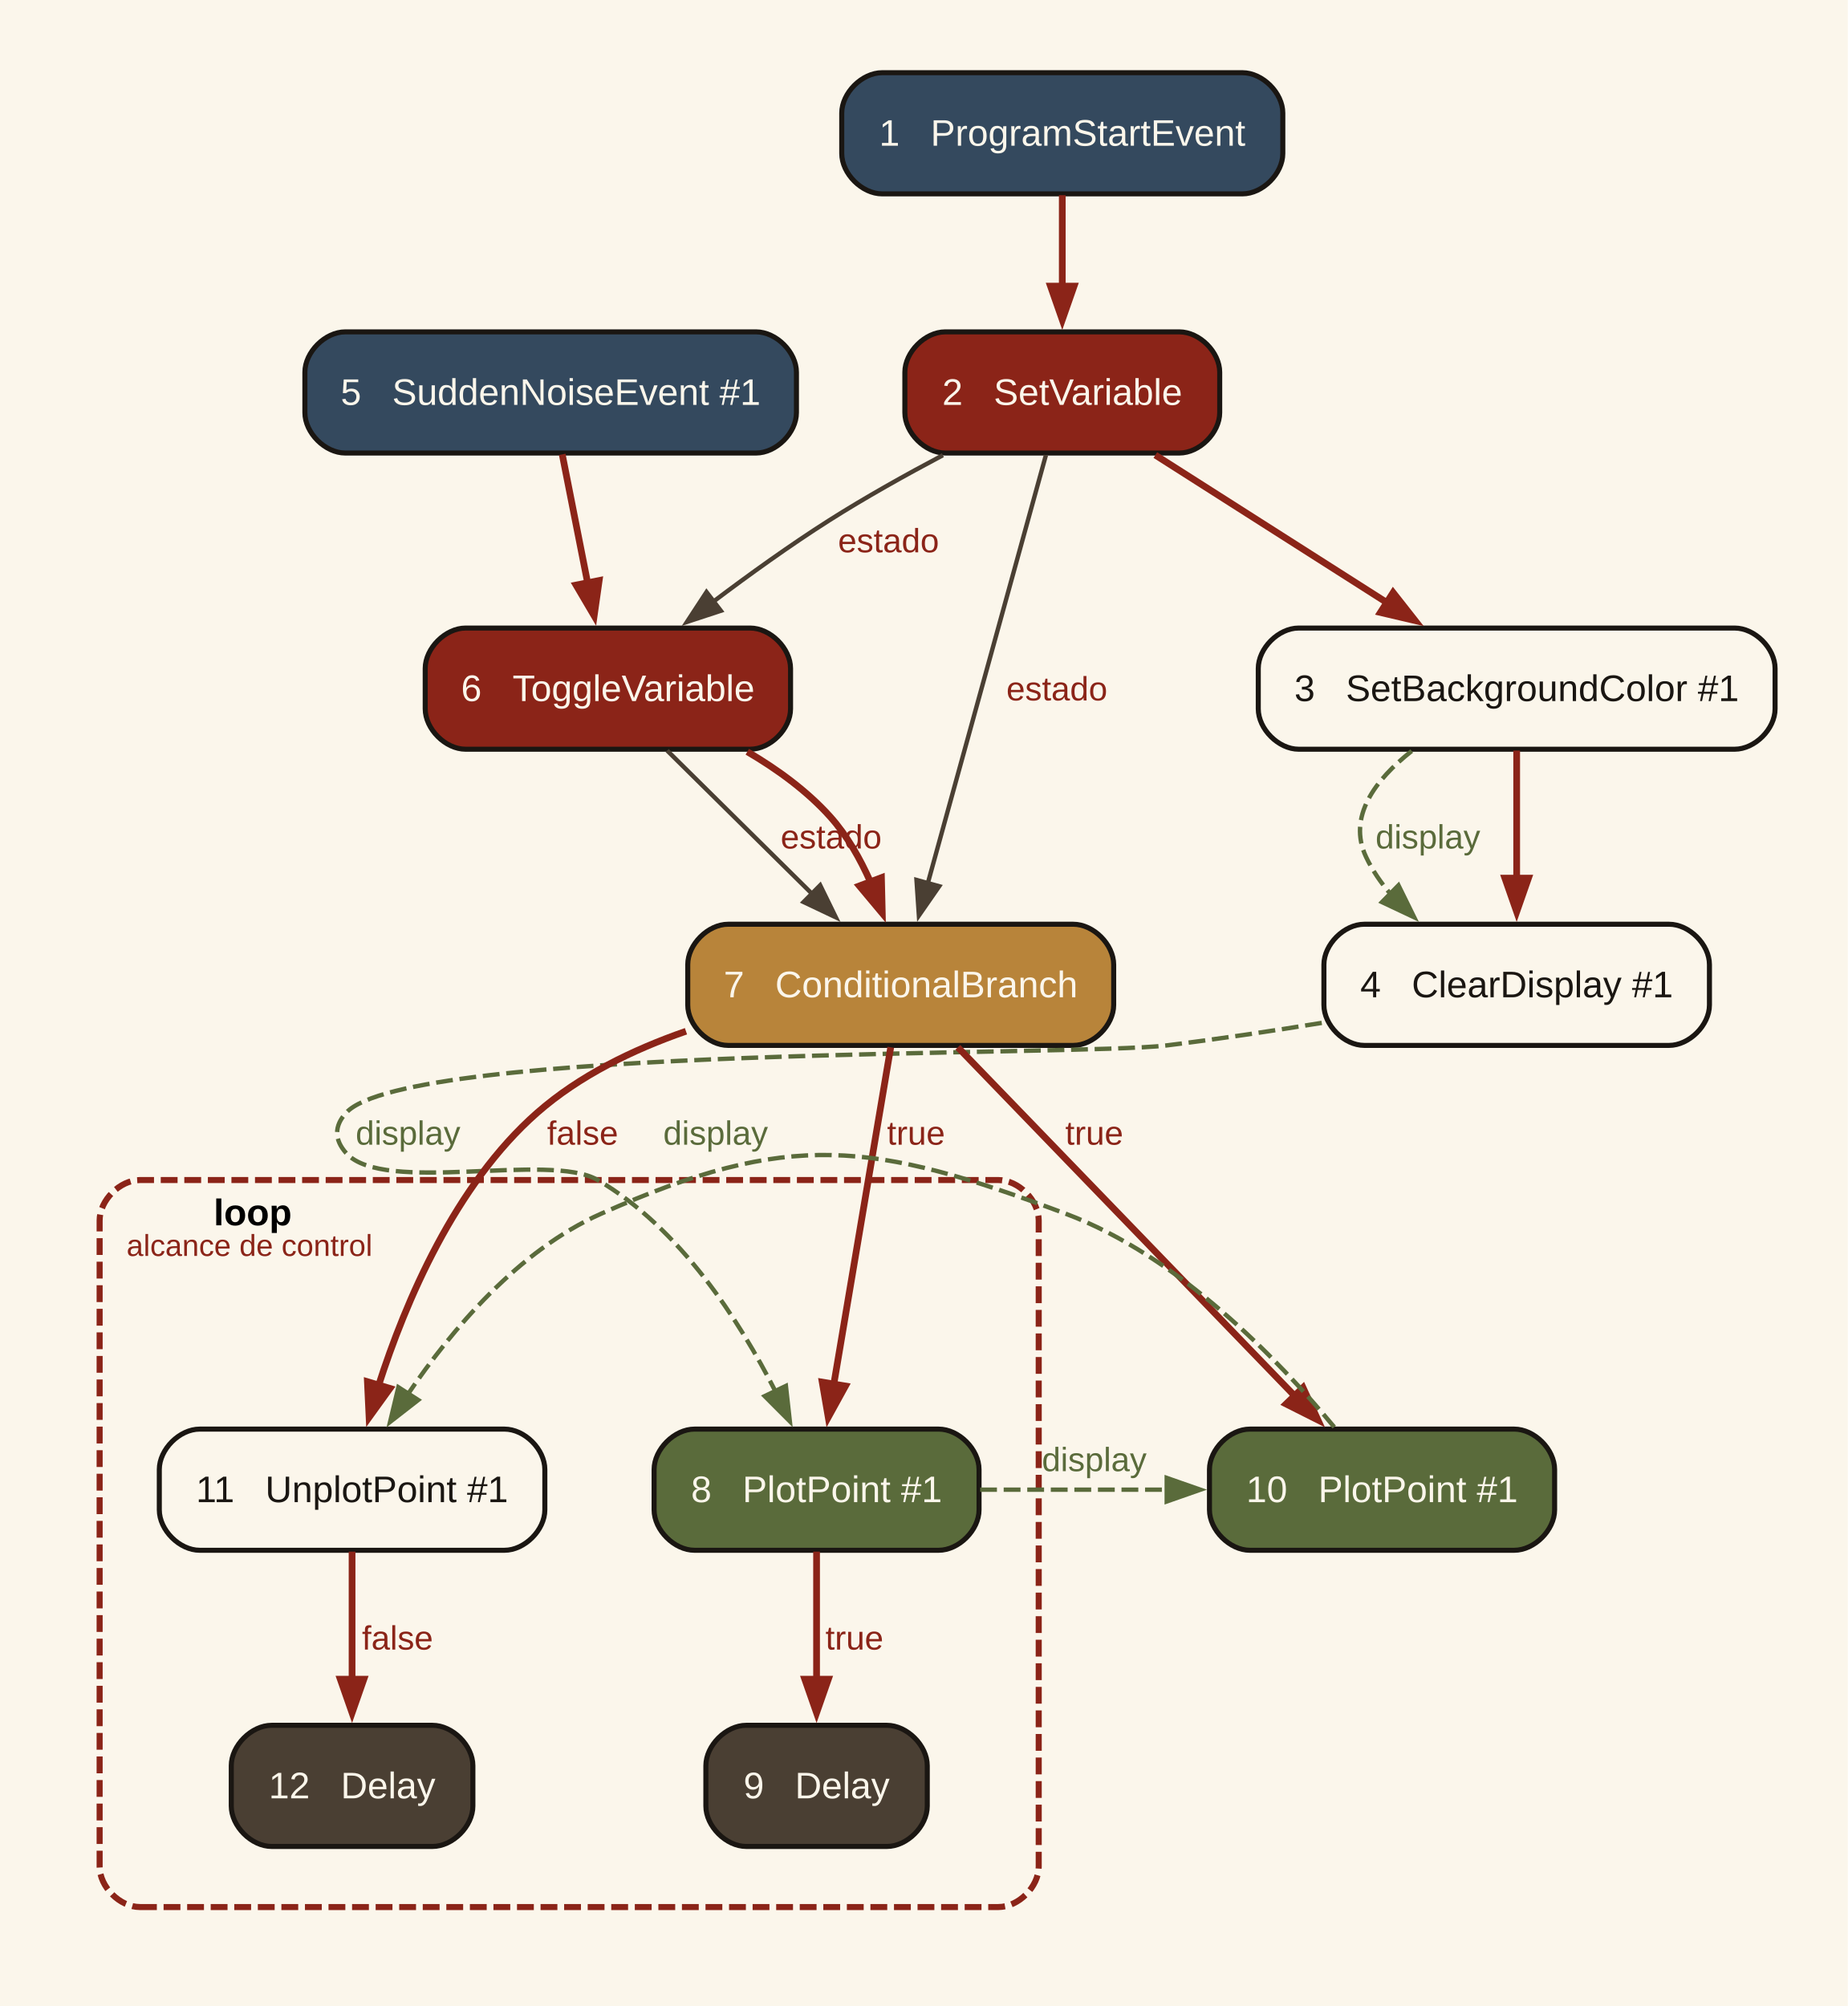
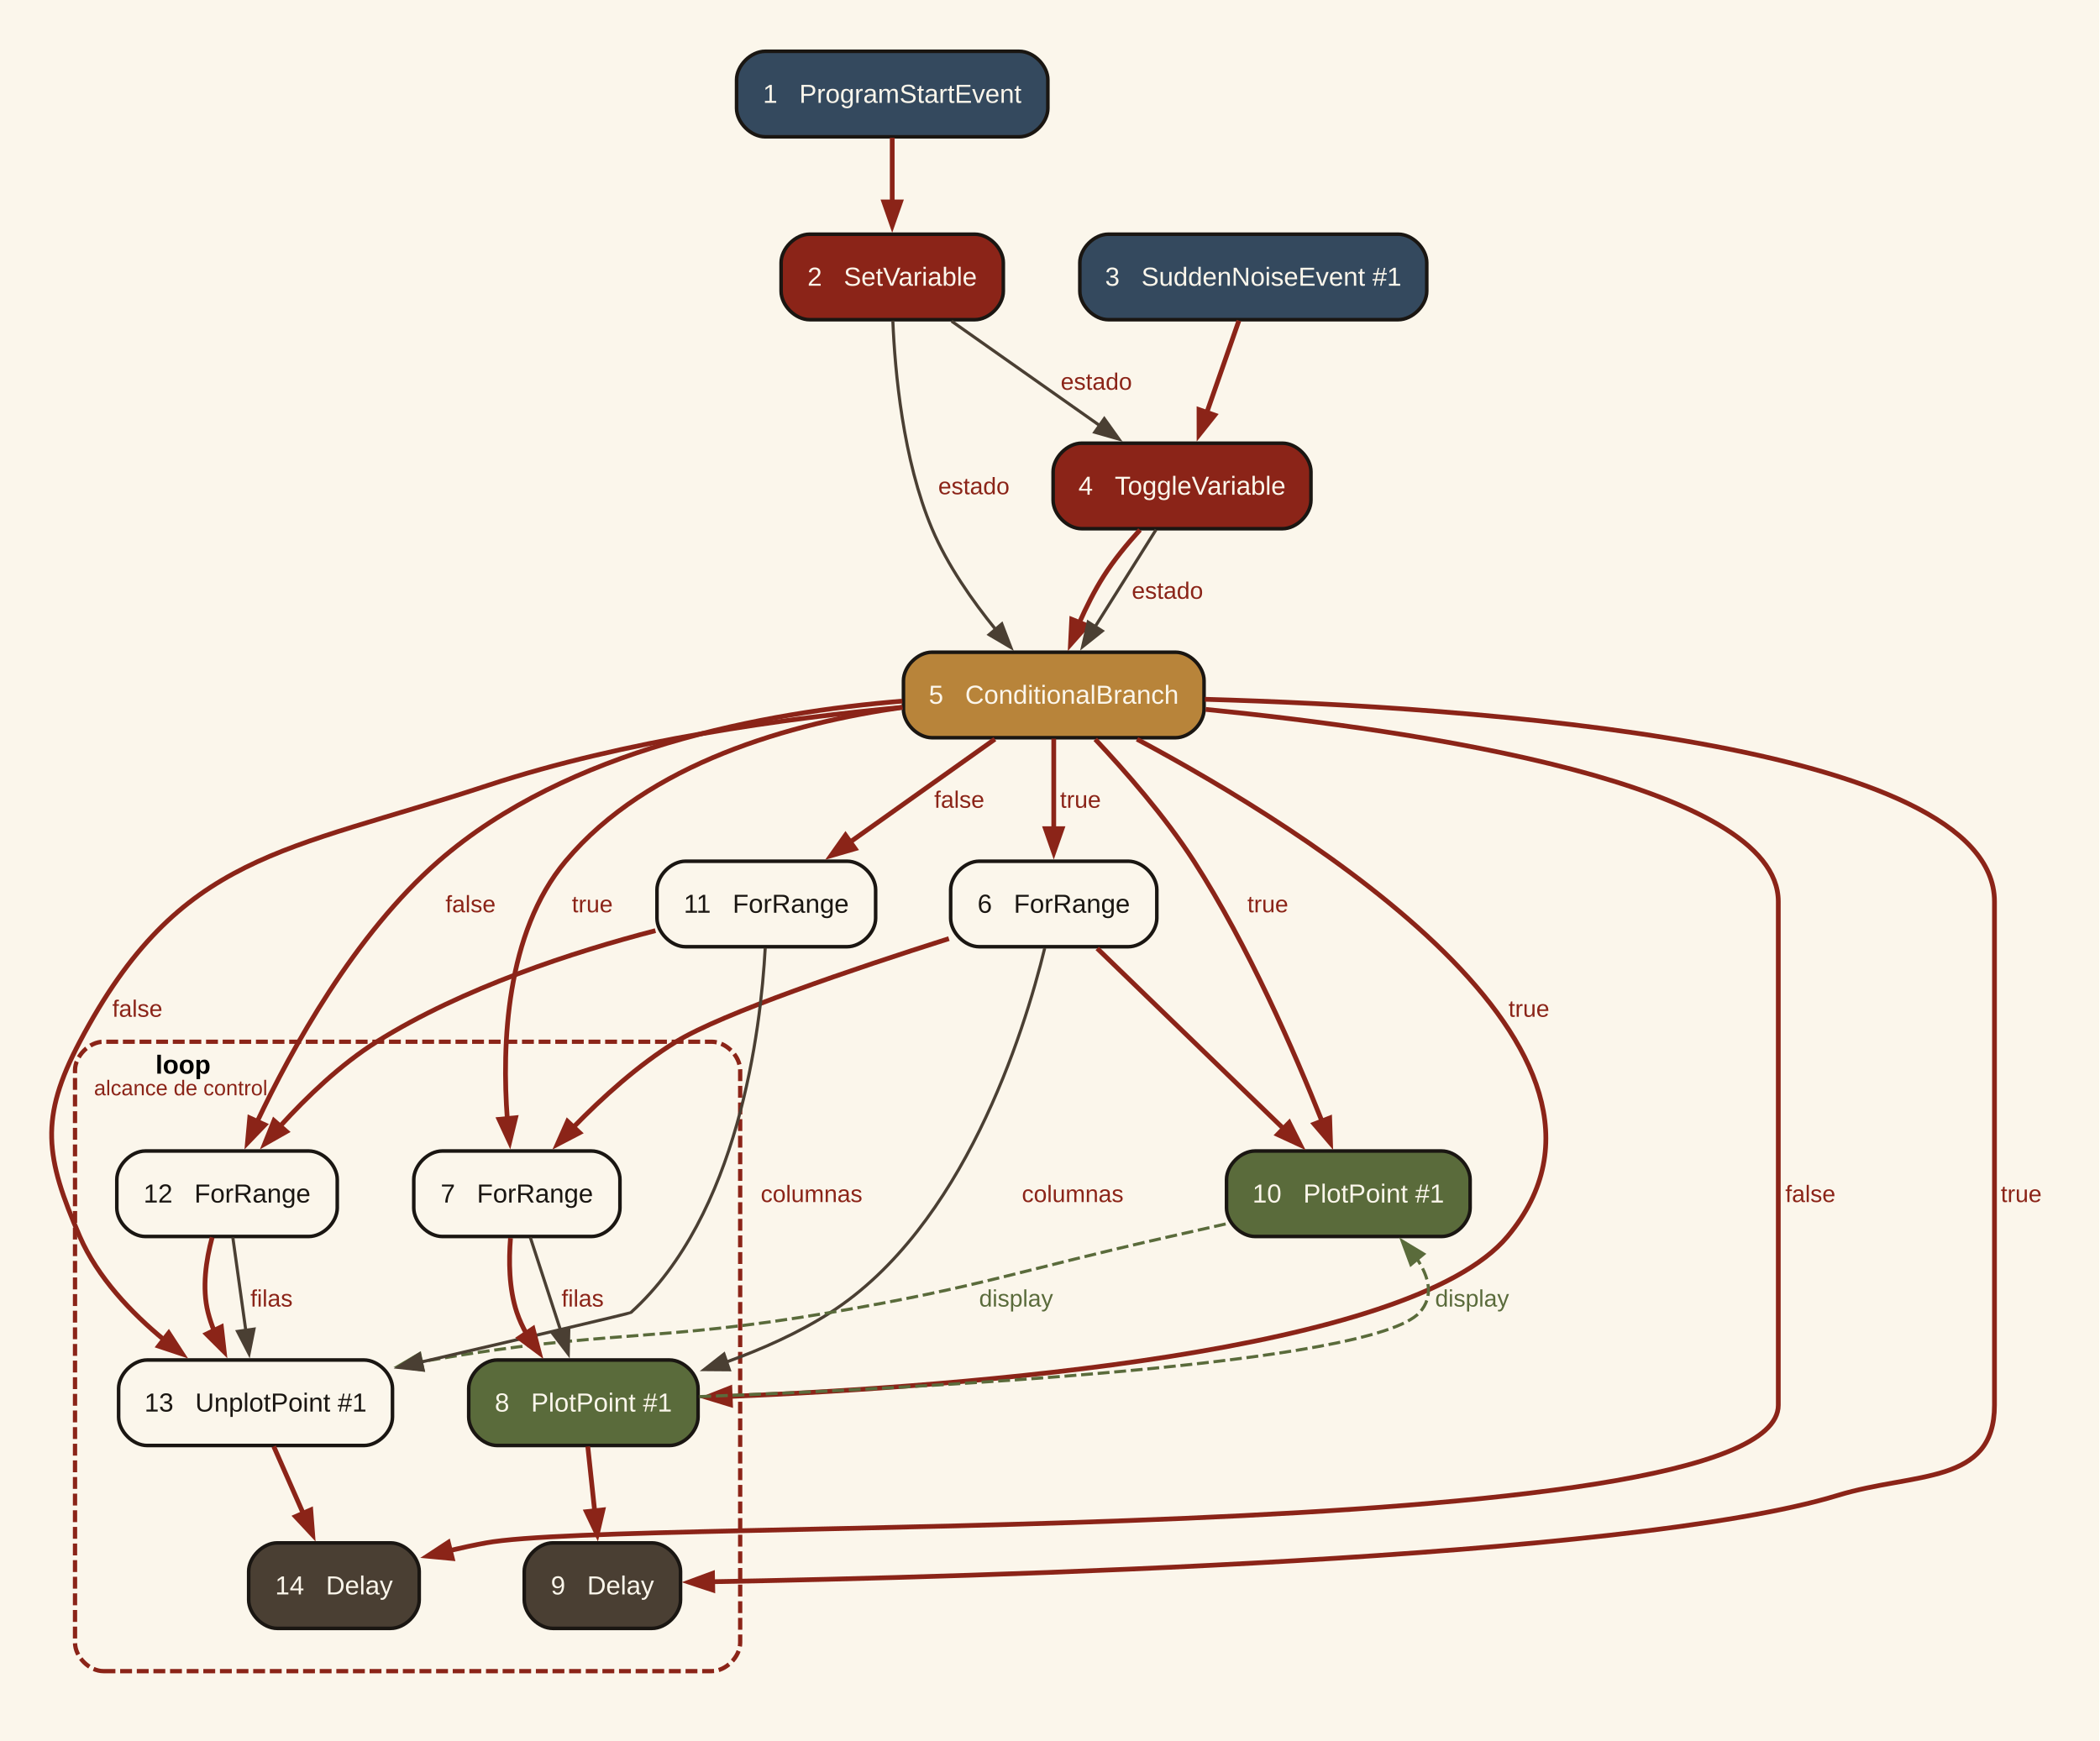
- <svg xmlns="http://www.w3.org/2000/svg" width="549pt" height="596pt" viewBox="0.00 0.00 549.00 596.00">
-   <g id="graph0" class="graph" transform="scale(1 1) rotate(0) translate(21.6 574.6)">
-     <polygon fill="#fbf6eb" stroke="none" points="-21.6,21.6 -21.6,-574.6 527.37,-574.6 527.37,21.6 -21.6,21.6" />
+ <svg xmlns="http://www.w3.org/2000/svg" width="884pt" height="733pt" viewBox="0.00 0.00 884.00 733.00">
+   <g id="graph0" class="graph" transform="scale(1 1) rotate(0) translate(21.6 711.6)">
+     <polygon fill="#fbf6eb" stroke="none" points="-21.6,21.6 -21.6,-711.6 862.08,-711.6 862.08,21.6 -21.6,21.6" />
    <g id="clust1" class="cluster">
-       <path fill="#fbf6eb" stroke="#8b2418" stroke-width="1.8" stroke-dasharray="5,2" d="M20,-8C20,-8 275,-8 275,-8 281,-8 287,-14 287,-20 287,-20 287,-212 287,-212 287,-218 281,-224 275,-224 275,-224 20,-224 20,-224 14,-224 8,-218 8,-212 8,-212 8,-20 8,-20 8,-14 14,-8 20,-8" />
-       <text xml:space="preserve" text-anchor="start" x="41.88" y="-210.55" font-family="Arial" font-weight="bold" font-size="11.00">loop</text>
-       <text xml:space="preserve" text-anchor="start" x="16" y="-201.45" font-family="Arial" font-size="9.00" fill="#8b2418">alcance de control</text>
+       <path fill="#fbf6eb" stroke="#8b2418" stroke-width="1.8" stroke-dasharray="5,2" d="M21.98,-8C21.98,-8 277.98,-8 277.98,-8 283.98,-8 289.98,-14 289.98,-20 289.98,-20 289.98,-261 289.98,-261 289.98,-267 283.98,-273 277.98,-273 277.98,-273 21.98,-273 21.98,-273 15.98,-273 9.98,-267 9.98,-261 9.98,-261 9.98,-20 9.98,-20 9.98,-14 15.98,-8 21.98,-8" />
+       <text xml:space="preserve" text-anchor="start" x="43.85" y="-259.55" font-family="Arial" font-weight="bold" font-size="11.00">loop</text>
+       <text xml:space="preserve" text-anchor="start" x="17.98" y="-250.45" font-family="Arial" font-size="9.00" fill="#8b2418">alcance de control</text>
    </g>
    <g id="node1" class="node">
-       <path fill="#34495e" stroke="#1a1612" stroke-width="1.5" d="M347.52,-553C347.52,-553 240.48,-553 240.48,-553 234.48,-553 228.48,-547 228.48,-541 228.48,-541 228.48,-529 228.48,-529 228.48,-523 234.48,-517 240.48,-517 240.48,-517 347.52,-517 347.52,-517 353.52,-517 359.52,-523 359.52,-529 359.52,-529 359.52,-541 359.52,-541 359.52,-547 353.52,-553 347.52,-553" />
-       <text xml:space="preserve" text-anchor="middle" x="294" y="-531.3" font-family="Arial" font-size="11.00" fill="#fbf6eb">1   ProgramStartEvent</text>
+       <path fill="#34495e" stroke="#1a1612" stroke-width="1.5" d="M407.5,-690C407.5,-690 300.46,-690 300.46,-690 294.46,-690 288.46,-684 288.46,-678 288.46,-678 288.46,-666 288.46,-666 288.46,-660 294.46,-654 300.46,-654 300.46,-654 407.5,-654 407.5,-654 413.5,-654 419.5,-660 419.5,-666 419.5,-666 419.5,-678 419.5,-678 419.5,-684 413.5,-690 407.5,-690" />
+       <text xml:space="preserve" text-anchor="middle" x="353.98" y="-668.3" font-family="Arial" font-size="11.00" fill="#fbf6eb">1   ProgramStartEvent</text>
    </g>
    <g id="node2" class="node">
-       <path fill="#8b2418" stroke="#1a1612" stroke-width="1.5" d="M328.77,-476C328.77,-476 259.23,-476 259.23,-476 253.23,-476 247.23,-470 247.23,-464 247.23,-464 247.23,-452 247.23,-452 247.23,-446 253.23,-440 259.23,-440 259.23,-440 328.77,-440 328.77,-440 334.77,-440 340.77,-446 340.77,-452 340.77,-452 340.77,-464 340.77,-464 340.77,-470 334.77,-476 328.77,-476" />
-       <text xml:space="preserve" text-anchor="middle" x="294" y="-454.3" font-family="Arial" font-size="11.00" fill="#fbf6eb">2   SetVariable</text>
+       <path fill="#8b2418" stroke="#1a1612" stroke-width="1.5" d="M388.75,-613C388.75,-613 319.21,-613 319.21,-613 313.21,-613 307.21,-607 307.21,-601 307.21,-601 307.21,-589 307.21,-589 307.21,-583 313.21,-577 319.21,-577 319.21,-577 388.75,-577 388.75,-577 394.75,-577 400.75,-583 400.75,-589 400.75,-589 400.75,-601 400.75,-601 400.75,-607 394.75,-613 388.75,-613" />
+       <text xml:space="preserve" text-anchor="middle" x="353.98" y="-591.3" font-family="Arial" font-size="11.00" fill="#fbf6eb">2   SetVariable</text>
    </g>
    <g id="edge1" class="edge">
-       <path fill="none" stroke="#8b2418" stroke-width="2" d="M294,-516.6C294,-508.52 294,-498.67 294,-489.42" />
-       <polygon fill="#8b2418" stroke="#8b2418" stroke-width="2" points="297.5,-489.59 294,-479.59 290.5,-489.59 297.5,-489.59" />
+       <path fill="none" stroke="#8b2418" stroke-width="2" d="M353.98,-653.6C353.98,-645.52 353.98,-635.67 353.98,-626.42" />
+       <polygon fill="#8b2418" stroke="#8b2418" stroke-width="2" points="357.48,-626.59 353.98,-616.59 350.48,-626.59 357.48,-626.59" />
+     </g>
+     <g id="node4" class="node">
+       <path fill="#8b2418" stroke="#1a1612" stroke-width="1.5" d="M518.25,-525C518.25,-525 433.71,-525 433.71,-525 427.71,-525 421.71,-519 421.71,-513 421.71,-513 421.71,-501 421.71,-501 421.71,-495 427.71,-489 433.71,-489 433.71,-489 518.25,-489 518.25,-489 524.25,-489 530.25,-495 530.25,-501 530.25,-501 530.25,-513 530.25,-513 530.25,-519 524.25,-525 518.25,-525" />
+       <text xml:space="preserve" text-anchor="middle" x="475.98" y="-503.3" font-family="Arial" font-size="11.00" fill="#fbf6eb">4   ToggleVariable</text>
+     </g>
+     <g id="edge2" class="edge">
+       <path fill="none" stroke="#4a3f33" stroke-width="1.3" d="M378.96,-576.39C396.97,-563.69 421.51,-546.4 441.4,-532.38" />
+       <polygon fill="#4a3f33" stroke="#4a3f33" stroke-width="1.3" points="443.26,-535.34 449.42,-526.72 439.23,-529.62 443.26,-535.34" />
+       <text xml:space="preserve" text-anchor="middle" x="439.91" y="-547.5" font-family="Arial" font-size="10.00" fill="#8b2418"> estado </text>
+     </g>
+     <g id="node5" class="node">
+       <path fill="#b8843a" stroke="#1a1612" stroke-width="1.5" d="M473.25,-437C473.25,-437 370.71,-437 370.71,-437 364.71,-437 358.71,-431 358.71,-425 358.71,-425 358.71,-413 358.71,-413 358.71,-407 364.71,-401 370.71,-401 370.71,-401 473.25,-401 473.25,-401 479.25,-401 485.25,-407 485.25,-413 485.25,-413 485.25,-425 485.25,-425 485.25,-431 479.25,-437 473.25,-437" />
+       <text xml:space="preserve" text-anchor="middle" x="421.98" y="-415.3" font-family="Arial" font-size="11.00" fill="#fbf6eb">5   ConditionalBranch</text>
+     </g>
+     <g id="edge3" class="edge">
+       <path fill="none" stroke="#4a3f33" stroke-width="1.3" d="M354.24,-576.58C355.12,-555.17 358.48,-518.09 370.73,-489 377.17,-473.7 387.69,-458.67 397.53,-446.56" />
+       <polygon fill="#4a3f33" stroke="#4a3f33" stroke-width="1.3" points="400.12,-448.92 403.91,-439.02 394.78,-444.39 400.12,-448.92" />
+       <text xml:space="preserve" text-anchor="middle" x="388.35" y="-503.5" font-family="Arial" font-size="10.00" fill="#8b2418"> estado </text>
    </g>
    <g id="node3" class="node">
-       <path fill="#fbf6eb" stroke="#1a1612" stroke-width="1.5" d="M493.77,-388C493.77,-388 364.23,-388 364.23,-388 358.23,-388 352.23,-382 352.23,-376 352.23,-376 352.23,-364 352.23,-364 352.23,-358 358.23,-352 364.23,-352 364.23,-352 493.77,-352 493.77,-352 499.77,-352 505.77,-358 505.77,-364 505.77,-364 505.77,-376 505.77,-376 505.77,-382 499.77,-388 493.77,-388" />
-       <text xml:space="preserve" text-anchor="middle" x="429" y="-366.3" font-family="Arial" font-size="11.00" fill="#1a1612">3   SetBackgroundColor #1</text>
+       <path fill="#34495e" stroke="#1a1612" stroke-width="1.5" d="M567,-613C567,-613 444.96,-613 444.96,-613 438.96,-613 432.96,-607 432.96,-601 432.96,-601 432.96,-589 432.96,-589 432.96,-583 438.96,-577 444.96,-577 444.96,-577 567,-577 567,-577 573,-577 579,-583 579,-589 579,-589 579,-601 579,-601 579,-607 573,-613 567,-613" />
+       <text xml:space="preserve" text-anchor="middle" x="505.98" y="-591.3" font-family="Arial" font-size="11.00" fill="#fbf6eb">3   SuddenNoiseEvent #1</text>
    </g>
-     <g id="edge2" class="edge">
-       <path fill="none" stroke="#8b2418" stroke-width="2" d="M321.65,-439.39C341.48,-426.75 368.48,-409.55 390.43,-395.57" />
-       <polygon fill="#8b2418" stroke="#8b2418" stroke-width="2" points="392.29,-398.54 398.84,-390.21 388.52,-392.63 392.29,-398.54" />
+     <g id="edge4" class="edge">
+       <path fill="none" stroke="#8b2418" stroke-width="2" d="M499.91,-576.6C496.03,-565.48 490.9,-550.77 486.38,-537.83" />
+       <polygon fill="#8b2418" stroke="#8b2418" stroke-width="2" points="489.74,-536.82 483.14,-528.53 483.13,-539.13 489.74,-536.82" />
+     </g>
+     <g id="edge5" class="edge">
+       <path fill="none" stroke="#8b2418" stroke-width="2" d="M458.28,-488.5C452.92,-482.63 447.32,-475.83 442.98,-469 439.11,-462.93 435.66,-456.02 432.72,-449.35" />
+       <polygon fill="#8b2418" stroke="#8b2418" stroke-width="2" points="436.04,-448.21 429.02,-440.27 429.55,-450.85 436.04,-448.21" />
+     </g>
+     <g id="edge6" class="edge">
+       <path fill="none" stroke="#4a3f33" stroke-width="1.3" d="M465.05,-488.6C457.63,-476.78 447.67,-460.92 439.2,-447.43" />
+       <polygon fill="#4a3f33" stroke="#4a3f33" stroke-width="1.3" points="442.4,-445.95 434.12,-439.34 436.47,-449.67 442.4,-445.95" />
+       <text xml:space="preserve" text-anchor="middle" x="469.84" y="-459.5" font-family="Arial" font-size="10.00" fill="#8b2418"> estado </text>
    </g>
    <g id="node6" class="node">
-       <path fill="#8b2418" stroke="#1a1612" stroke-width="1.5" d="M201.27,-388C201.27,-388 116.73,-388 116.73,-388 110.73,-388 104.73,-382 104.73,-376 104.73,-376 104.73,-364 104.73,-364 104.73,-358 110.73,-352 116.73,-352 116.73,-352 201.27,-352 201.27,-352 207.27,-352 213.27,-358 213.27,-364 213.27,-364 213.27,-376 213.27,-376 213.27,-382 207.27,-388 201.27,-388" />
-       <text xml:space="preserve" text-anchor="middle" x="159" y="-366.3" font-family="Arial" font-size="11.00" fill="#fbf6eb">6   ToggleVariable</text>
+       <path fill="#fbf6eb" stroke="#1a1612" stroke-width="1.5" d="M453.37,-349C453.37,-349 390.58,-349 390.58,-349 384.58,-349 378.58,-343 378.58,-337 378.58,-337 378.58,-325 378.58,-325 378.58,-319 384.58,-313 390.58,-313 390.58,-313 453.37,-313 453.37,-313 459.37,-313 465.37,-319 465.37,-325 465.37,-325 465.37,-337 465.37,-337 465.37,-343 459.37,-349 453.37,-349" />
+       <text xml:space="preserve" text-anchor="middle" x="421.98" y="-327.3" font-family="Arial" font-size="11.00" fill="#1a1612">6   ForRange</text>
    </g>
-     <g id="edge3" class="edge">
-       <path fill="none" stroke="#4a3f33" stroke-width="1.3" d="M258.54,-439.36C247.52,-433.53 235.45,-426.79 224.75,-420 213.16,-412.64 200.96,-403.87 190.27,-395.8" />
-       <polygon fill="#4a3f33" stroke="#4a3f33" stroke-width="1.3" points="192.56,-393.14 182.49,-389.83 188.3,-398.7 192.56,-393.14" />
-       <text xml:space="preserve" text-anchor="middle" x="242.38" y="-410.5" font-family="Arial" font-size="10.00" fill="#8b2418"> estado </text>
+     <g id="edge7" class="edge">
+       <path fill="none" stroke="#8b2418" stroke-width="2" d="M421.98,-400.6C421.98,-389.71 421.98,-375.39 421.98,-362.64" />
+       <polygon fill="#8b2418" stroke="#8b2418" stroke-width="2" points="425.48,-362.7 421.98,-352.7 418.48,-362.7 425.48,-362.7" />
+       <text xml:space="preserve" text-anchor="middle" x="433.23" y="-371.5" font-family="Arial" font-size="10.00" fill="#8b2418"> true </text>
    </g>
    <g id="node7" class="node">
-       <path fill="#b8843a" stroke="#1a1612" stroke-width="1.5" d="M297.27,-300C297.27,-300 194.73,-300 194.73,-300 188.73,-300 182.73,-294 182.73,-288 182.73,-288 182.73,-276 182.73,-276 182.73,-270 188.73,-264 194.73,-264 194.73,-264 297.27,-264 297.27,-264 303.27,-264 309.27,-270 309.27,-276 309.27,-276 309.27,-288 309.27,-288 309.27,-294 303.27,-300 297.27,-300" />
-       <text xml:space="preserve" text-anchor="middle" x="246" y="-278.3" font-family="Arial" font-size="11.00" fill="#fbf6eb">7   ConditionalBranch</text>
+       <path fill="#5a6b3b" stroke="#1a1612" stroke-width="1.5" d="M585.25,-227C585.25,-227 506.71,-227 506.71,-227 500.71,-227 494.71,-221 494.71,-215 494.71,-215 494.71,-203 494.71,-203 494.71,-197 500.71,-191 506.71,-191 506.71,-191 585.25,-191 585.25,-191 591.25,-191 597.25,-197 597.25,-203 597.25,-203 597.25,-215 597.25,-215 597.25,-221 591.25,-227 585.25,-227" />
+       <text xml:space="preserve" text-anchor="middle" x="545.98" y="-205.3" font-family="Arial" font-size="11.00" fill="#fbf6eb">10   PlotPoint #1</text>
    </g>
-     <g id="edge4" class="edge">
-       <path fill="none" stroke="#4a3f33" stroke-width="1.3" d="M289.13,-439.36C280.87,-409.4 264.01,-348.29 253.99,-311.97" />
-       <polygon fill="#4a3f33" stroke="#4a3f33" stroke-width="1.3" points="257.44,-311.29 251.4,-302.59 250.69,-313.16 257.44,-311.29" />
-       <text xml:space="preserve" text-anchor="middle" x="292.4" y="-366.5" font-family="Arial" font-size="10.00" fill="#8b2418"> estado </text>
+     <g id="edge11" class="edge">
+       <path fill="none" stroke="#8b2418" stroke-width="2" d="M439.45,-400.33C452.03,-386.99 468.85,-367.81 480.98,-349 503.88,-313.46 523.36,-268.57 534.87,-239.58" />
+       <polygon fill="#8b2418" stroke="#8b2418" stroke-width="2" points="538.12,-240.88 538.48,-230.29 531.6,-238.34 538.12,-240.88" />
+       <text xml:space="preserve" text-anchor="middle" x="512.08" y="-327.5" font-family="Arial" font-size="10.00" fill="#8b2418"> true </text>
    </g>
-     <g id="node4" class="node">
-       <path fill="#fbf6eb" stroke="#1a1612" stroke-width="1.5" d="M474.27,-300C474.27,-300 383.73,-300 383.73,-300 377.73,-300 371.73,-294 371.73,-288 371.73,-288 371.73,-276 371.73,-276 371.73,-270 377.73,-264 383.73,-264 383.73,-264 474.27,-264 474.27,-264 480.27,-264 486.27,-270 486.27,-276 486.27,-276 486.27,-288 486.27,-288 486.27,-294 480.27,-300 474.27,-300" />
-       <text xml:space="preserve" text-anchor="middle" x="429" y="-278.3" font-family="Arial" font-size="11.00" fill="#1a1612">4   ClearDisplay #1</text>
+     <g id="node8" class="node">
+       <path fill="#fbf6eb" stroke="#1a1612" stroke-width="1.5" d="M335,-349C335,-349 266.96,-349 266.96,-349 260.96,-349 254.96,-343 254.96,-337 254.96,-337 254.96,-325 254.96,-325 254.96,-319 260.96,-313 266.96,-313 266.96,-313 335,-313 335,-313 341,-313 347,-319 347,-325 347,-325 347,-337 347,-337 347,-343 341,-349 335,-349" />
+       <text xml:space="preserve" text-anchor="middle" x="300.98" y="-327.3" font-family="Arial" font-size="11.00" fill="#1a1612">11   ForRange</text>
    </g>
-     <g id="edge5" class="edge">
-       <path fill="none" stroke="#8b2418" stroke-width="2" d="M429,-351.6C429,-340.71 429,-326.39 429,-313.64" />
-       <polygon fill="#8b2418" stroke="#8b2418" stroke-width="2" points="432.5,-313.7 429,-303.7 425.5,-313.7 432.5,-313.7" />
-     </g>
-     <g id="edge6" class="edge">
-       <path fill="none" stroke="#5a6b3b" stroke-width="1.3" stroke-dasharray="5,2" d="M397.81,-351.46C386.92,-342.9 378.66,-331.88 384.25,-320 386.12,-316.03 388.65,-312.33 391.56,-308.94" />
-       <polygon fill="#5a6b3b" stroke="#5a6b3b" stroke-width="1.3" points="393.88,-311.57 398.56,-302.06 388.98,-306.58 393.88,-311.57" />
-       <text xml:space="preserve" text-anchor="middle" x="402.62" y="-322.5" font-family="Arial" font-size="10.00" fill="#5a6b3b"> display </text>
+     <g id="edge12" class="edge">
+       <path fill="none" stroke="#8b2418" stroke-width="2" d="M397.2,-400.39C379.58,-387.87 355.67,-370.87 336.09,-356.95" />
+       <polygon fill="#8b2418" stroke="#8b2418" stroke-width="2" points="338.37,-354.28 328.19,-351.34 334.31,-359.99 338.37,-354.28" />
+       <text xml:space="preserve" text-anchor="middle" x="382.22" y="-371.5" font-family="Arial" font-size="10.00" fill="#8b2418"> false </text>
    </g>
    <g id="node9" class="node">
-       <path fill="#5a6b3b" stroke="#1a1612" stroke-width="1.5" d="M257.27,-150C257.27,-150 184.73,-150 184.73,-150 178.73,-150 172.73,-144 172.73,-138 172.73,-138 172.73,-126 172.73,-126 172.73,-120 178.73,-114 184.73,-114 184.73,-114 257.27,-114 257.27,-114 263.27,-114 269.27,-120 269.27,-126 269.27,-126 269.27,-138 269.27,-138 269.27,-144 263.27,-150 257.27,-150" />
-       <text xml:space="preserve" text-anchor="middle" x="221" y="-128.3" font-family="Arial" font-size="11.00" fill="#fbf6eb">8   PlotPoint #1</text>
-     </g>
-     <g id="edge7" class="edge">
-       <path fill="none" stroke="#5a6b3b" stroke-width="1.3" stroke-dasharray="5,2" d="M371.09,-270.69C356.11,-268.25 339.98,-265.84 325,-264 298.03,-260.69 99.66,-263.99 81.25,-244 77.64,-240.08 77.69,-235.97 81.25,-232 92.42,-219.57 141.57,-232.42 156,-224 180.44,-209.72 198.13,-182.19 208.82,-161.14" />
-       <polygon fill="#5a6b3b" stroke="#5a6b3b" stroke-width="1.3" points="211.89,-162.83 213.06,-152.3 205.58,-159.8 211.89,-162.83" />
-       <text xml:space="preserve" text-anchor="middle" x="99.62" y="-234.5" font-family="Arial" font-size="10.00" fill="#5a6b3b"> display </text>
-     </g>
-     <g id="node5" class="node">
-       <path fill="#34495e" stroke="#1a1612" stroke-width="1.5" d="M203.02,-476C203.02,-476 80.98,-476 80.98,-476 74.98,-476 68.98,-470 68.98,-464 68.98,-464 68.98,-452 68.98,-452 68.98,-446 74.98,-440 80.98,-440 80.98,-440 203.02,-440 203.02,-440 209.02,-440 215.02,-446 215.02,-452 215.02,-452 215.02,-464 215.02,-464 215.02,-470 209.02,-476 203.02,-476" />
-       <text xml:space="preserve" text-anchor="middle" x="142" y="-454.3" font-family="Arial" font-size="11.00" fill="#fbf6eb">5   SuddenNoiseEvent #1</text>
+       <path fill="#fbf6eb" stroke="#1a1612" stroke-width="1.5" d="M227.37,-227C227.37,-227 164.58,-227 164.58,-227 158.58,-227 152.58,-221 152.58,-215 152.58,-215 152.58,-203 152.58,-203 152.58,-197 158.58,-191 164.58,-191 164.58,-191 227.37,-191 227.37,-191 233.37,-191 239.37,-197 239.37,-203 239.37,-203 239.37,-215 239.37,-215 239.37,-221 233.37,-227 227.37,-227" />
+       <text xml:space="preserve" text-anchor="middle" x="195.98" y="-205.3" font-family="Arial" font-size="11.00" fill="#1a1612">7   ForRange</text>
    </g>
    <g id="edge8" class="edge">
-       <path fill="none" stroke="#8b2418" stroke-width="2" d="M145.44,-439.6C147.61,-428.6 150.48,-414.08 153.02,-401.24" />
-       <polygon fill="#8b2418" stroke="#8b2418" stroke-width="2" points="156.41,-402.13 154.92,-391.64 149.55,-400.77 156.41,-402.13" />
+       <path fill="none" stroke="#8b2418" stroke-width="2" d="M358.36,-413.8C311.93,-407.2 251.25,-390.57 216.48,-349 191.23,-318.82 189.66,-271.49 191.95,-240.6" />
+       <polygon fill="#8b2418" stroke="#8b2418" stroke-width="2" points="195.43,-240.99 192.92,-230.7 188.47,-240.32 195.43,-240.99" />
+       <text xml:space="preserve" text-anchor="middle" x="227.73" y="-327.5" font-family="Arial" font-size="10.00" fill="#8b2418"> true </text>
+     </g>
+     <g id="node10" class="node">
+       <path fill="#5a6b3b" stroke="#1a1612" stroke-width="1.5" d="M260.25,-139C260.25,-139 187.71,-139 187.71,-139 181.71,-139 175.71,-133 175.71,-127 175.71,-127 175.71,-115 175.71,-115 175.71,-109 181.71,-103 187.71,-103 187.71,-103 260.25,-103 260.25,-103 266.25,-103 272.25,-109 272.25,-115 272.25,-115 272.25,-127 272.25,-127 272.25,-133 266.25,-139 260.25,-139" />
+       <text xml:space="preserve" text-anchor="middle" x="223.98" y="-117.3" font-family="Arial" font-size="11.00" fill="#fbf6eb">8   PlotPoint #1</text>
    </g>
    <g id="edge9" class="edge">
-       <path fill="none" stroke="#8b2418" stroke-width="2" d="M200.42,-351.26C209.35,-346.03 218.15,-339.62 225,-332 230.03,-326.41 233.98,-319.43 237.03,-312.51" />
-       <polygon fill="#8b2418" stroke="#8b2418" stroke-width="2" points="240.27,-313.85 240.52,-303.26 233.72,-311.38 240.27,-313.85" />
+       <path fill="none" stroke="#8b2418" stroke-width="2" d="M457.03,-400.36C528.4,-362.21 678.47,-269.17 612.98,-191 571.93,-142.01 384.46,-127.78 285.53,-123.66" />
+       <polygon fill="#8b2418" stroke="#8b2418" stroke-width="2" points="285.91,-120.18 275.78,-123.29 285.64,-127.17 285.91,-120.18" />
+       <text xml:space="preserve" text-anchor="middle" x="622" y="-283.5" font-family="Arial" font-size="10.00" fill="#8b2418"> true </text>
+     </g>
+     <g id="node11" class="node">
+       <path fill="#4a3f33" stroke="#1a1612" stroke-width="1.5" d="M252.87,-62C252.87,-62 211.08,-62 211.08,-62 205.08,-62 199.08,-56 199.08,-50 199.08,-50 199.08,-38 199.08,-38 199.08,-32 205.08,-26 211.08,-26 211.08,-26 252.87,-26 252.87,-26 258.87,-26 264.87,-32 264.87,-38 264.87,-38 264.87,-50 264.87,-50 264.87,-56 258.87,-62 252.87,-62" />
+       <text xml:space="preserve" text-anchor="middle" x="231.98" y="-40.3" font-family="Arial" font-size="11.00" fill="#fbf6eb">9   Delay</text>
    </g>
    <g id="edge10" class="edge">
-       <path fill="none" stroke="#4a3f33" stroke-width="1.3" d="M176.61,-351.6C189.02,-339.32 205.87,-322.67 219.85,-308.85" />
-       <polygon fill="#4a3f33" stroke="#4a3f33" stroke-width="1.3" points="222.07,-311.58 226.72,-302.06 217.15,-306.6 222.07,-311.58" />
-       <text xml:space="preserve" text-anchor="middle" x="225.33" y="-322.5" font-family="Arial" font-size="10.00" fill="#8b2418"> estado </text>
+       <path fill="none" stroke="#8b2418" stroke-width="2" d="M485.6,-417.18C597.54,-413.99 817.98,-399.19 817.98,-332 817.98,-332 817.98,-332 817.98,-120 817.98,-86.15 784.35,-91.9 751.98,-82 664.11,-55.14 388.54,-47.61 278.27,-45.65" />
+       <polygon fill="#8b2418" stroke="#8b2418" stroke-width="2" points="278.44,-42.15 268.38,-45.48 278.32,-49.15 278.44,-42.15" />
+       <text xml:space="preserve" text-anchor="middle" x="829.23" y="-205.5" font-family="Arial" font-size="10.00" fill="#8b2418"> true </text>
    </g>
-     <g id="node8" class="node">
-       <path fill="#5a6b3b" stroke="#1a1612" stroke-width="1.5" d="M428.27,-150C428.27,-150 349.73,-150 349.73,-150 343.73,-150 337.73,-144 337.73,-138 337.73,-138 337.73,-126 337.73,-126 337.73,-120 343.73,-114 349.73,-114 349.73,-114 428.27,-114 428.27,-114 434.27,-114 440.27,-120 440.27,-126 440.27,-126 440.27,-138 440.27,-138 440.27,-144 434.27,-150 428.27,-150" />
-       <text xml:space="preserve" text-anchor="middle" x="389" y="-128.3" font-family="Arial" font-size="11.00" fill="#fbf6eb">10   PlotPoint #1</text>
-     </g>
-     <g id="edge12" class="edge">
-       <path fill="none" stroke="#8b2418" stroke-width="2" d="M262.97,-263.44C287.8,-237.74 334.24,-189.67 363.29,-159.61" />
-       <polygon fill="#8b2418" stroke="#8b2418" stroke-width="2" points="365.52,-162.34 369.95,-152.71 360.49,-157.47 365.52,-162.34" />
-       <text xml:space="preserve" text-anchor="middle" x="303.5" y="-234.5" font-family="Arial" font-size="10.00" fill="#8b2418"> true </text>
-     </g>
-     <g id="edge11" class="edge">
-       <path fill="none" stroke="#8b2418" stroke-width="2" d="M243.03,-263.44C238.86,-238.74 231.2,-193.38 226.1,-163.2" />
-       <polygon fill="#8b2418" stroke="#8b2418" stroke-width="2" points="229.58,-162.8 224.47,-153.52 222.68,-163.96 229.58,-162.8" />
-       <text xml:space="preserve" text-anchor="middle" x="250.55" y="-234.5" font-family="Arial" font-size="10.00" fill="#8b2418"> true </text>
-     </g>
-     <g id="node11" class="node">
-       <path fill="#fbf6eb" stroke="#1a1612" stroke-width="1.5" d="M128.27,-150C128.27,-150 37.73,-150 37.73,-150 31.73,-150 25.73,-144 25.73,-138 25.73,-138 25.73,-126 25.73,-126 25.73,-120 31.73,-114 37.73,-114 37.73,-114 128.27,-114 128.27,-114 134.27,-114 140.27,-120 140.27,-126 140.27,-126 140.27,-138 140.27,-138 140.27,-144 134.27,-150 128.27,-150" />
-       <text xml:space="preserve" text-anchor="middle" x="83" y="-128.3" font-family="Arial" font-size="11.00" fill="#1a1612">11   UnplotPoint #1</text>
+     <g id="node12" class="node">
+       <path fill="#fbf6eb" stroke="#1a1612" stroke-width="1.5" d="M108.37,-227C108.37,-227 39.58,-227 39.58,-227 33.58,-227 27.58,-221 27.58,-215 27.58,-215 27.58,-203 27.58,-203 27.58,-197 33.58,-191 39.58,-191 39.58,-191 108.37,-191 108.37,-191 114.37,-191 120.37,-197 120.37,-203 120.37,-203 120.37,-215 120.37,-215 120.37,-221 114.37,-227 108.37,-227" />
+       <text xml:space="preserve" text-anchor="middle" x="73.98" y="-205.3" font-family="Arial" font-size="11.00" fill="#1a1612">12   ForRange</text>
    </g>
    <g id="edge13" class="edge">
-       <path fill="none" stroke="#8b2418" stroke-width="2" d="M182.2,-268.21C166.44,-262.74 150.51,-254.98 138,-244 113.61,-222.59 98.87,-187.86 90.87,-162.95" />
-       <polygon fill="#8b2418" stroke="#8b2418" stroke-width="2" points="94.26,-162.09 88.06,-153.5 87.56,-164.09 94.26,-162.09" />
-       <text xml:space="preserve" text-anchor="middle" x="151.5" y="-234.5" font-family="Arial" font-size="10.00" fill="#8b2418"> false </text>
+       <path fill="none" stroke="#8b2418" stroke-width="2" d="M358.22,-416.41C300.8,-411.73 217.31,-396.44 162.98,-349 127.69,-318.19 101.18,-270.05 86.62,-239.27" />
+       <polygon fill="#8b2418" stroke="#8b2418" stroke-width="2" points="89.9,-238.02 82.56,-230.38 83.53,-240.93 89.9,-238.02" />
+       <text xml:space="preserve" text-anchor="middle" x="176.48" y="-327.5" font-family="Arial" font-size="10.00" fill="#8b2418"> false </text>
+     </g>
+     <g id="node13" class="node">
+       <path fill="#fbf6eb" stroke="#1a1612" stroke-width="1.5" d="M131.62,-139C131.62,-139 40.33,-139 40.33,-139 34.33,-139 28.33,-133 28.33,-127 28.33,-127 28.33,-115 28.33,-115 28.33,-109 34.33,-103 40.33,-103 40.33,-103 131.62,-103 131.62,-103 137.62,-103 143.62,-109 143.62,-115 143.62,-115 143.62,-127 143.62,-127 143.62,-133 137.62,-139 131.62,-139" />
+       <text xml:space="preserve" text-anchor="middle" x="85.98" y="-117.3" font-family="Arial" font-size="11.00" fill="#1a1612">13   UnplotPoint #1</text>
+     </g>
+     <g id="edge14" class="edge">
+       <path fill="none" stroke="#8b2418" stroke-width="2" d="M358.01,-413.78C309.32,-409.21 241.16,-399.87 183.98,-381 98.26,-352.72 54.08,-352.85 11.98,-273 -5.02,-240.76 -2.55,-224.42 11.98,-191 19.47,-173.76 33.64,-158.88 47.58,-147.39" />
+       <polygon fill="#8b2418" stroke="#8b2418" stroke-width="2" points="49.43,-150.38 55.2,-141.49 45.15,-144.84 49.43,-150.38" />
+       <text xml:space="preserve" text-anchor="middle" x="36.23" y="-283.5" font-family="Arial" font-size="10.00" fill="#8b2418"> false </text>
+     </g>
+     <g id="node14" class="node">
+       <path fill="#4a3f33" stroke="#1a1612" stroke-width="1.5" d="M142.87,-62C142.87,-62 95.08,-62 95.08,-62 89.08,-62 83.08,-56 83.08,-50 83.08,-50 83.08,-38 83.08,-38 83.08,-32 89.08,-26 95.08,-26 95.08,-26 142.87,-26 142.87,-26 148.87,-26 154.87,-32 154.87,-38 154.87,-38 154.87,-50 154.87,-50 154.87,-56 148.87,-62 142.87,-62" />
+       <text xml:space="preserve" text-anchor="middle" x="118.98" y="-40.3" font-family="Arial" font-size="11.00" fill="#fbf6eb">14   Delay</text>
+     </g>
+     <g id="edge15" class="edge">
+       <path fill="none" stroke="#8b2418" stroke-width="2" d="M485.92,-412.93C575.35,-404.04 726.98,-381.65 726.98,-332 726.98,-332 726.98,-332 726.98,-120 726.98,-59.21 242.75,-73.06 182.98,-62 178.03,-61.09 172.91,-59.99 167.81,-58.79" />
+       <polygon fill="#8b2418" stroke="#8b2418" stroke-width="2" points="168.8,-55.43 158.25,-56.42 167.11,-62.23 168.8,-55.43" />
+       <text xml:space="preserve" text-anchor="middle" x="740.48" y="-205.5" font-family="Arial" font-size="10.00" fill="#8b2418"> false </text>
+     </g>
+     <g id="edge17" class="edge">
+       <path fill="none" stroke="#8b2418" stroke-width="2" d="M440.27,-312.29C461,-292.24 494.98,-259.36 518.8,-236.3" />
+       <polygon fill="#8b2418" stroke="#8b2418" stroke-width="2" points="521.08,-238.96 525.83,-229.49 516.21,-233.93 521.08,-238.96" />
    </g>
    <g id="edge16" class="edge">
-       <path fill="none" stroke="#5a6b3b" stroke-width="1.3" stroke-dasharray="5,2" d="M374.8,-150.6C358.19,-170.65 328.66,-201.38 295,-214 237.57,-235.53 213.04,-238.92 157,-214 132.46,-203.09 112.62,-179.57 99.68,-160.51" />
-       <polygon fill="#5a6b3b" stroke="#5a6b3b" stroke-width="1.3" points="102.65,-158.65 94.29,-152.14 96.76,-162.44 102.65,-158.65" />
-       <text xml:space="preserve" text-anchor="middle" x="191" y="-234.5" font-family="Arial" font-size="10.00" fill="#5a6b3b"> display </text>
+       <path fill="none" stroke="#8b2418" stroke-width="2" d="M377.84,-316.41C337.96,-303.74 282.61,-285.02 262.98,-273 247.08,-263.26 231.74,-249.3 219.76,-236.99" />
+       <polygon fill="#8b2418" stroke="#8b2418" stroke-width="2" points="222.4,-234.69 213,-229.79 217.3,-239.48 222.4,-234.69" />
    </g>
-     <g id="edge15" class="edge">
-       <path fill="none" stroke="#5a6b3b" stroke-width="1.3" stroke-dasharray="5,2" d="M269.59,-132C286.92,-132 306.71,-132 325.13,-132" />
-       <polygon fill="#5a6b3b" stroke="#5a6b3b" stroke-width="1.3" points="325.03,-135.5 335.03,-132 325.03,-128.5 325.03,-135.5" />
-       <text xml:space="preserve" text-anchor="middle" x="303.5" y="-137.5" font-family="Arial" font-size="10.00" fill="#5a6b3b"> display </text>
+     <g id="edge18" class="edge">
+       <path fill="none" stroke="#4a3f33" stroke-width="1.3" d="M418.18,-312.42C409.39,-276.49 383.97,-195.01 327.98,-159 314.68,-150.45 299.16,-143.57 284.23,-138.17" />
+       <polygon fill="#4a3f33" stroke="#4a3f33" stroke-width="1.3" points="285.42,-134.88 274.83,-134.96 283.16,-141.5 285.42,-134.88" />
+       <text xml:space="preserve" text-anchor="middle" x="429.95" y="-205.5" font-family="Arial" font-size="10.00" fill="#8b2418"> columnas </text>
    </g>
-     <g id="node10" class="node">
-       <path fill="#4a3f33" stroke="#1a1612" stroke-width="1.5" d="M241.89,-62C241.89,-62 200.11,-62 200.11,-62 194.11,-62 188.11,-56 188.11,-50 188.11,-50 188.11,-38 188.11,-38 188.11,-32 194.11,-26 200.11,-26 200.11,-26 241.89,-26 241.89,-26 247.89,-26 253.89,-32 253.89,-38 253.89,-38 253.89,-50 253.89,-50 253.89,-56 247.89,-62 241.89,-62" />
-       <text xml:space="preserve" text-anchor="middle" x="221" y="-40.3" font-family="Arial" font-size="11.00" fill="#fbf6eb">9   Delay</text>
+     <g id="edge23" class="edge">
+       <path fill="none" stroke="#5a6b3b" stroke-width="1.3" stroke-dasharray="5,2" d="M494.34,-196.28C486.51,-194.5 478.53,-192.7 470.98,-191 407.44,-176.69 392.17,-169.97 327.98,-159 253.86,-146.33 234.06,-151.88 159.98,-139 158.52,-138.75 157.04,-138.48 155.56,-138.21" />
+       <polygon fill="#5a6b3b" stroke="#5a6b3b" stroke-width="1.3" points="156.44,-134.82 145.96,-136.33 155.1,-141.69 156.44,-134.82" />
+       <text xml:space="preserve" text-anchor="middle" x="406.12" y="-161.5" font-family="Arial" font-size="10.00" fill="#5a6b3b"> display </text>
    </g>
-     <g id="edge14" class="edge">
-       <path fill="none" stroke="#8b2418" stroke-width="2" d="M221,-113.6C221,-102.71 221,-88.39 221,-75.64" />
-       <polygon fill="#8b2418" stroke="#8b2418" stroke-width="2" points="224.5,-75.7 221,-65.7 217.5,-75.7 224.5,-75.7" />
-       <text xml:space="preserve" text-anchor="middle" x="232.25" y="-84.5" font-family="Arial" font-size="10.00" fill="#8b2418"> true </text>
+     <g id="edge24" class="edge">
+       <path fill="none" stroke="#8b2418" stroke-width="2" d="M254.31,-319.78C220.06,-310.89 173.37,-295.81 136.98,-273 121.82,-263.5 107.51,-249.73 96.36,-237.49" />
+       <polygon fill="#8b2418" stroke="#8b2418" stroke-width="2" points="99.01,-235.19 89.79,-229.96 93.74,-239.8 99.01,-235.19" />
    </g>
-     <g id="node12" class="node">
-       <path fill="#4a3f33" stroke="#1a1612" stroke-width="1.5" d="M106.89,-62C106.89,-62 59.11,-62 59.11,-62 53.11,-62 47.11,-56 47.11,-50 47.11,-50 47.11,-38 47.11,-38 47.11,-32 53.11,-26 59.11,-26 59.11,-26 106.89,-26 106.89,-26 112.89,-26 118.89,-32 118.89,-38 118.89,-38 118.89,-50 118.89,-50 118.89,-56 112.89,-62 106.89,-62" />
-       <text xml:space="preserve" text-anchor="middle" x="83" y="-40.3" font-family="Arial" font-size="11.00" fill="#fbf6eb">12   Delay</text>
+     <g id="edge25" class="edge">
+       <path fill="none" stroke="#4a3f33" stroke-width="1.3" d="M300.52,-312.47C298.63,-277.72 289.25,-199.91 243.98,-159 243.53,-158.59 197.74,-147.89 155.58,-138.11" />
+       <polygon fill="#4a3f33" stroke="#4a3f33" stroke-width="1.3" points="156.56,-134.74 146.03,-135.89 154.98,-141.56 156.56,-134.74" />
+       <text xml:space="preserve" text-anchor="middle" x="320.03" y="-205.5" font-family="Arial" font-size="10.00" fill="#8b2418"> columnas </text>
    </g>
-     <g id="edge17" class="edge">
-       <path fill="none" stroke="#8b2418" stroke-width="2" d="M83,-113.6C83,-102.71 83,-88.39 83,-75.64" />
-       <polygon fill="#8b2418" stroke="#8b2418" stroke-width="2" points="86.5,-75.7 83,-65.7 79.5,-75.7 86.5,-75.7" />
-       <text xml:space="preserve" text-anchor="middle" x="96.5" y="-84.5" font-family="Arial" font-size="10.00" fill="#8b2418"> false </text>
+     <g id="edge19" class="edge">
+       <path fill="none" stroke="#8b2418" stroke-width="2" d="M193.3,-190.33C192.52,-180.81 192.62,-169 195.98,-159 197.01,-155.93 198.41,-152.9 200.04,-149.99" />
+       <polygon fill="#8b2418" stroke="#8b2418" stroke-width="2" points="202.76,-152.21 205.44,-141.96 196.96,-148.3 202.76,-152.21" />
+     </g>
+     <g id="edge20" class="edge">
+       <path fill="none" stroke="#4a3f33" stroke-width="1.3" d="M201.64,-190.6C205.34,-179.25 210.25,-164.16 214.53,-151.02" />
+       <polygon fill="#4a3f33" stroke="#4a3f33" stroke-width="1.3" points="217.85,-152.14 217.61,-141.54 211.19,-149.97 217.85,-152.14" />
+       <text xml:space="preserve" text-anchor="middle" x="223.65" y="-161.5" font-family="Arial" font-size="10.00" fill="#8b2418"> filas </text>
+     </g>
+     <g id="edge22" class="edge">
+       <path fill="none" stroke="#5a6b3b" stroke-width="1.3" stroke-dasharray="5,2" d="M272.76,-123.58C364.67,-127.05 556.06,-136.88 575.98,-159 582.05,-165.75 580.02,-173.89 574.87,-181.58" />
+       <polygon fill="#5a6b3b" stroke="#5a6b3b" stroke-width="1.3" points="572.32,-179.17 568.64,-189.1 577.71,-183.63 572.32,-179.17" />
+       <text xml:space="preserve" text-anchor="middle" x="598.08" y="-161.5" font-family="Arial" font-size="10.00" fill="#5a6b3b"> display </text>
+     </g>
+     <g id="edge21" class="edge">
+       <path fill="none" stroke="#8b2418" stroke-width="2" d="M225.83,-102.6C226.7,-94.52 227.75,-84.67 228.73,-75.42" />
+       <polygon fill="#8b2418" stroke="#8b2418" stroke-width="2" points="232.2,-75.89 229.78,-65.57 225.24,-75.14 232.2,-75.89" />
+     </g>
+     <g id="edge26" class="edge">
+       <path fill="none" stroke="#8b2418" stroke-width="2" d="M67.7,-190.62C65.15,-181.18 63.36,-169.36 65.98,-159 66.64,-156.4 67.52,-153.79 68.54,-151.21" />
+       <polygon fill="#8b2418" stroke="#8b2418" stroke-width="2" points="71.59,-152.95 72.79,-142.43 65.29,-149.91 71.59,-152.95" />
+     </g>
+     <g id="edge27" class="edge">
+       <path fill="none" stroke="#4a3f33" stroke-width="1.3" d="M76.41,-190.6C77.97,-179.36 80.05,-164.47 81.87,-151.43" />
+       <polygon fill="#4a3f33" stroke="#4a3f33" stroke-width="1.3" points="85.32,-152.01 83.24,-141.62 78.39,-151.04 85.32,-152.01" />
+       <text xml:space="preserve" text-anchor="middle" x="92.7" y="-161.5" font-family="Arial" font-size="10.00" fill="#8b2418"> filas </text>
+     </g>
+     <g id="edge28" class="edge">
+       <path fill="none" stroke="#8b2418" stroke-width="2" d="M93.63,-102.6C97.31,-94.24 101.83,-83.98 106.02,-74.45" />
+       <polygon fill="#8b2418" stroke="#8b2418" stroke-width="2" points="109.21,-75.89 110.03,-65.33 102.8,-73.07 109.21,-75.89" />
    </g>
  </g>
</svg>
